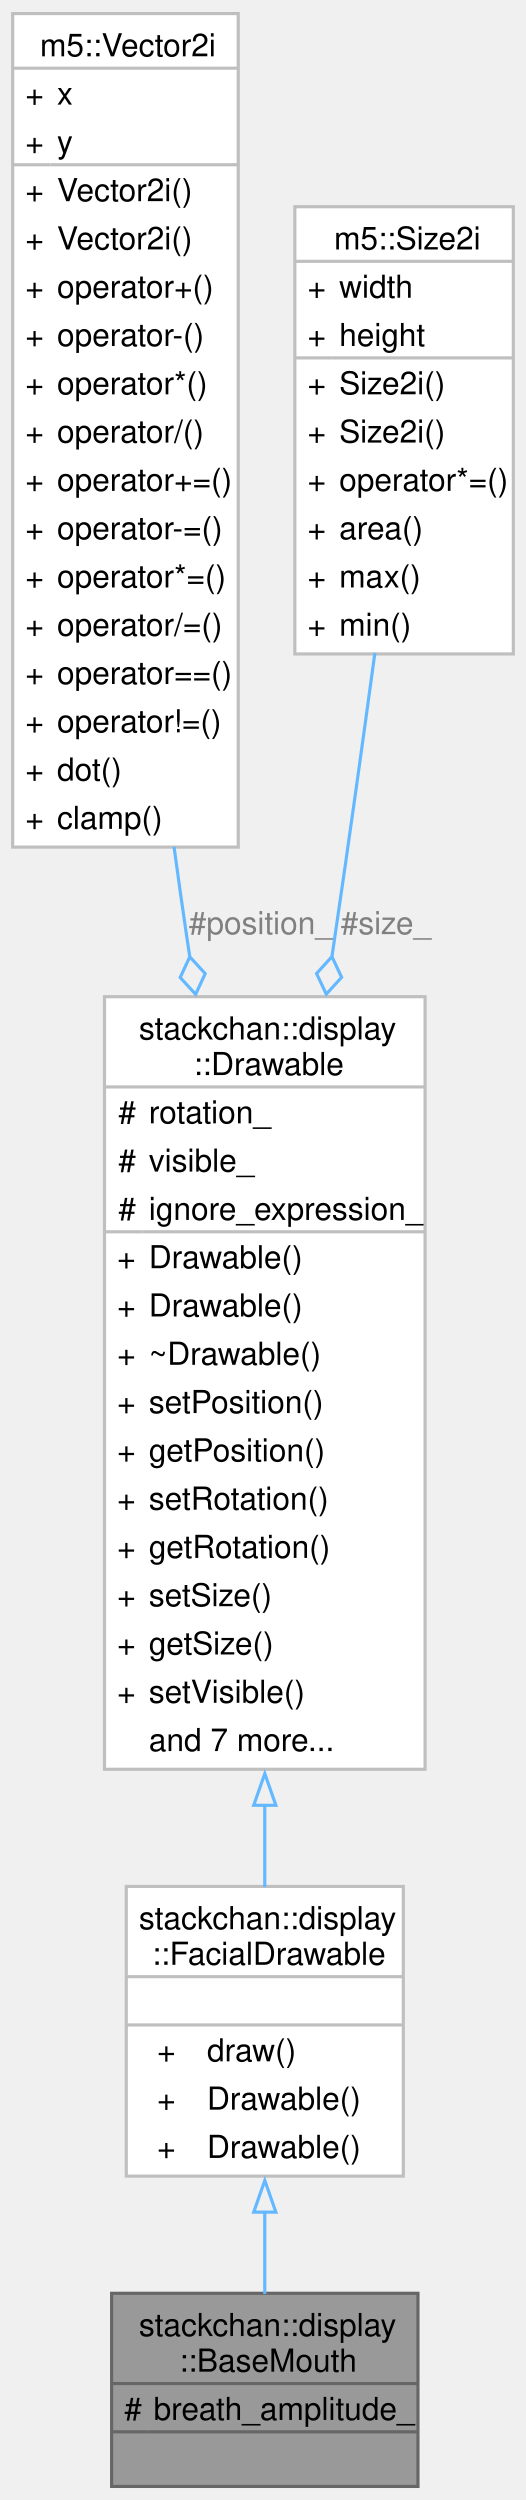
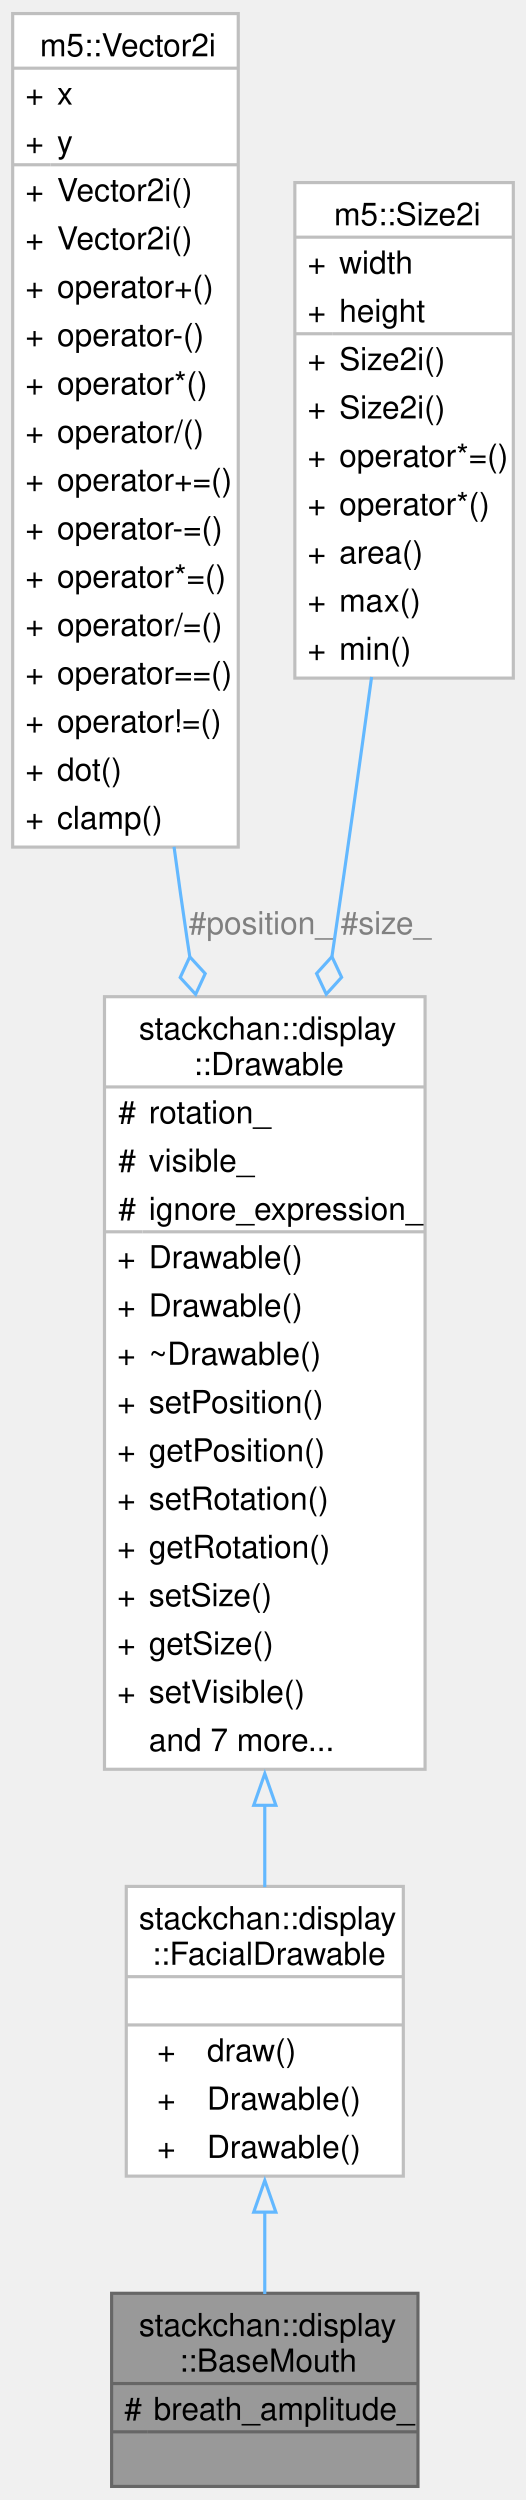
<svg xmlns="http://www.w3.org/2000/svg" xmlns:xlink="http://www.w3.org/1999/xlink" width="166pt" height="789pt" viewBox="0.00 0.00 166.12 789.00">
  <g id="graph0" class="graph" transform="scale(1 1) rotate(0) translate(4 785)">
    <g id="Node000001" class="node">
      <g id="a_Node000001">
        <a xlink:title=" ">
          <polygon fill="#999999" stroke="none" points="128,-61 31.25,-61 31.25,0 128,0 128,-61" />
          <text text-anchor="start" x="39.88" y="-47.5" font-family="Helvetica,sans-Serif" font-size="10.00">stackchan::display</text>
          <text text-anchor="start" x="52.62" y="-36.25" font-family="Helvetica,sans-Serif" font-size="10.00">::BaseMouth</text>
          <text text-anchor="start" x="35.25" y="-21" font-family="Helvetica,sans-Serif" font-size="10.00">#</text>
          <text text-anchor="start" x="44.5" y="-21" font-family="Helvetica,sans-Serif" font-size="10.00">breath_amplitude_</text>
          <text text-anchor="start" x="78.12" y="-5.75" font-family="Helvetica,sans-Serif" font-size="10.00"> </text>
          <polygon fill="#666666" stroke="#666666" points="31.25,-32.5 31.25,-32.5 128,-32.5 128,-32.5 31.25,-32.5" />
          <polygon fill="#666666" stroke="#666666" points="31.25,-17.25 31.25,-17.25 42.5,-17.25 42.5,-17.25 31.25,-17.25" />
          <polygon fill="#666666" stroke="#666666" points="42.5,-17.25 42.5,-17.25 128,-17.25 128,-17.25 42.5,-17.25" />
          <polygon fill="none" stroke="#666666" points="31.25,0 31.25,-61 128,-61 128,0 31.25,0" />
        </a>
      </g>
    </g>
    <g id="Node000002" class="node">
      <g id="a_Node000002">
        <a xlink:href="classstackchan_1_1display_1_1_facial_drawable.html" target="_top" xlink:title=" ">
          <polygon fill="white" stroke="none" points="123.38,-189.5 35.88,-189.5 35.88,-98 123.38,-98 123.38,-189.5" />
          <text text-anchor="start" x="39.88" y="-176" font-family="Helvetica,sans-Serif" font-size="10.00">stackchan::display</text>
          <text text-anchor="start" x="44" y="-164.75" font-family="Helvetica,sans-Serif" font-size="10.00">::FacialDrawable</text>
          <text text-anchor="start" x="78.12" y="-149.5" font-family="Helvetica,sans-Serif" font-size="10.00"> </text>
          <text text-anchor="start" x="45.62" y="-134.25" font-family="Helvetica,sans-Serif" font-size="10.00">+</text>
          <text text-anchor="start" x="61.38" y="-134.25" font-family="Helvetica,sans-Serif" font-size="10.00">draw()</text>
          <text text-anchor="start" x="45.62" y="-119" font-family="Helvetica,sans-Serif" font-size="10.00">+</text>
          <text text-anchor="start" x="61.38" y="-119" font-family="Helvetica,sans-Serif" font-size="10.00">Drawable()</text>
          <text text-anchor="start" x="45.62" y="-103.75" font-family="Helvetica,sans-Serif" font-size="10.00">+</text>
          <text text-anchor="start" x="61.38" y="-103.75" font-family="Helvetica,sans-Serif" font-size="10.00">Drawable()</text>
          <polygon fill="#bfbfbf" stroke="#bfbfbf" points="35.88,-161 35.88,-161 123.38,-161 123.38,-161 35.88,-161" />
          <polygon fill="#bfbfbf" stroke="#bfbfbf" points="35.88,-145.75 35.88,-145.75 123.38,-145.75 123.38,-145.75 35.88,-145.75" />
          <polygon fill="none" stroke="#bfbfbf" points="35.88,-98 35.88,-189.5 123.38,-189.5 123.38,-98 35.88,-98" />
        </a>
      </g>
    </g>
    <g id="edge1_Node000001_Node000002" class="edge">
      <g id="a_edge1_Node000001_Node000002">
        <a xlink:title=" ">
          <path fill="none" stroke="#63b8ff" d="M79.62,-86.81C79.62,-77.81 79.62,-68.82 79.62,-60.78" />
          <polygon fill="none" stroke="#63b8ff" points="76.13,-86.63 79.63,-96.63 83.13,-86.63 76.13,-86.63" />
        </a>
      </g>
    </g>
    <g id="Node000003" class="node">
      <g id="a_Node000003">
        <a xlink:href="classstackchan_1_1display_1_1_drawable.html" target="_top" xlink:title=" ">
          <polygon fill="white" stroke="none" points="130.25,-470.5 29,-470.5 29,-226.5 130.25,-226.5 130.25,-470.5" />
          <text text-anchor="start" x="39.88" y="-457" font-family="Helvetica,sans-Serif" font-size="10.00">stackchan::display</text>
          <text text-anchor="start" x="57.12" y="-445.75" font-family="Helvetica,sans-Serif" font-size="10.00">::Drawable</text>
          <text text-anchor="start" x="33.38" y="-430.5" font-family="Helvetica,sans-Serif" font-size="10.00">#</text>
          <text text-anchor="start" x="43" y="-430.5" font-family="Helvetica,sans-Serif" font-size="10.00">rotation_</text>
          <text text-anchor="start" x="33.38" y="-415.25" font-family="Helvetica,sans-Serif" font-size="10.00">#</text>
          <text text-anchor="start" x="43" y="-415.25" font-family="Helvetica,sans-Serif" font-size="10.00">visible_</text>
          <text text-anchor="start" x="33.38" y="-400" font-family="Helvetica,sans-Serif" font-size="10.00">#</text>
          <text text-anchor="start" x="43" y="-400" font-family="Helvetica,sans-Serif" font-size="10.00">ignore_expression_</text>
          <text text-anchor="start" x="33" y="-384.75" font-family="Helvetica,sans-Serif" font-size="10.00">+</text>
          <text text-anchor="start" x="43" y="-384.75" font-family="Helvetica,sans-Serif" font-size="10.00">Drawable()</text>
          <text text-anchor="start" x="33" y="-369.5" font-family="Helvetica,sans-Serif" font-size="10.00">+</text>
          <text text-anchor="start" x="43" y="-369.5" font-family="Helvetica,sans-Serif" font-size="10.00">Drawable()</text>
          <text text-anchor="start" x="33" y="-354.25" font-family="Helvetica,sans-Serif" font-size="10.00">+</text>
          <text text-anchor="start" x="43" y="-354.25" font-family="Helvetica,sans-Serif" font-size="10.00">~Drawable()</text>
          <text text-anchor="start" x="33" y="-339" font-family="Helvetica,sans-Serif" font-size="10.00">+</text>
          <text text-anchor="start" x="43" y="-339" font-family="Helvetica,sans-Serif" font-size="10.00">setPosition()</text>
          <text text-anchor="start" x="33" y="-323.75" font-family="Helvetica,sans-Serif" font-size="10.00">+</text>
          <text text-anchor="start" x="43" y="-323.75" font-family="Helvetica,sans-Serif" font-size="10.00">getPosition()</text>
          <text text-anchor="start" x="33" y="-308.5" font-family="Helvetica,sans-Serif" font-size="10.00">+</text>
          <text text-anchor="start" x="43" y="-308.5" font-family="Helvetica,sans-Serif" font-size="10.00">setRotation()</text>
          <text text-anchor="start" x="33" y="-293.25" font-family="Helvetica,sans-Serif" font-size="10.00">+</text>
          <text text-anchor="start" x="43" y="-293.25" font-family="Helvetica,sans-Serif" font-size="10.00">getRotation()</text>
          <text text-anchor="start" x="33" y="-278" font-family="Helvetica,sans-Serif" font-size="10.00">+</text>
          <text text-anchor="start" x="43" y="-278" font-family="Helvetica,sans-Serif" font-size="10.00">setSize()</text>
          <text text-anchor="start" x="33" y="-262.75" font-family="Helvetica,sans-Serif" font-size="10.00">+</text>
          <text text-anchor="start" x="43" y="-262.75" font-family="Helvetica,sans-Serif" font-size="10.00">getSize()</text>
          <text text-anchor="start" x="33" y="-247.5" font-family="Helvetica,sans-Serif" font-size="10.00">+</text>
          <text text-anchor="start" x="43" y="-247.5" font-family="Helvetica,sans-Serif" font-size="10.00">setVisible()</text>
          <text text-anchor="start" x="43" y="-232.25" font-family="Helvetica,sans-Serif" font-size="10.00">and 7 more...</text>
          <polygon fill="#bfbfbf" stroke="#bfbfbf" points="29,-442 29,-442 130.25,-442 130.25,-442 29,-442" />
          <polygon fill="#bfbfbf" stroke="#bfbfbf" points="29,-396.25 29,-396.25 41,-396.25 41,-396.25 29,-396.25" />
          <polygon fill="#bfbfbf" stroke="#bfbfbf" points="41,-396.25 41,-396.25 130.25,-396.25 130.25,-396.25 41,-396.25" />
          <polygon fill="none" stroke="#bfbfbf" points="29,-226.5 29,-470.5 130.25,-470.5 130.25,-226.5 29,-226.5" />
        </a>
      </g>
    </g>
    <g id="edge2_Node000002_Node000003" class="edge">
      <g id="a_edge2_Node000002_Node000003">
        <a xlink:title=" ">
          <path fill="none" stroke="#63b8ff" d="M79.62,-215.3C79.62,-206.14 79.62,-197.35 79.62,-189.27" />
          <polygon fill="none" stroke="#63b8ff" points="76.13,-215.12 79.63,-225.12 83.13,-215.12 76.13,-215.12" />
        </a>
      </g>
    </g>
    <g id="Node000004" class="node">
      <g id="a_Node000004">
        <a xlink:href="classm5_1_1_vector2i.html" target="_top" xlink:title=" ">
          <polygon fill="white" stroke="none" points="71.25,-781 0,-781 0,-517.75 71.25,-517.75 71.25,-781" />
          <text text-anchor="start" x="8.62" y="-767.5" font-family="Helvetica,sans-Serif" font-size="10.00">m5::Vector2i</text>
          <text text-anchor="start" x="4" y="-752.25" font-family="Helvetica,sans-Serif" font-size="10.00">+</text>
          <text text-anchor="start" x="14" y="-752.25" font-family="Helvetica,sans-Serif" font-size="10.00">x</text>
          <text text-anchor="start" x="4" y="-737" font-family="Helvetica,sans-Serif" font-size="10.00">+</text>
          <text text-anchor="start" x="14" y="-737" font-family="Helvetica,sans-Serif" font-size="10.00">y</text>
          <text text-anchor="start" x="4" y="-721.75" font-family="Helvetica,sans-Serif" font-size="10.00">+</text>
          <text text-anchor="start" x="14" y="-721.75" font-family="Helvetica,sans-Serif" font-size="10.00">Vector2i()</text>
          <text text-anchor="start" x="4" y="-706.5" font-family="Helvetica,sans-Serif" font-size="10.00">+</text>
          <text text-anchor="start" x="14" y="-706.5" font-family="Helvetica,sans-Serif" font-size="10.00">Vector2i()</text>
          <text text-anchor="start" x="4" y="-691.25" font-family="Helvetica,sans-Serif" font-size="10.00">+</text>
          <text text-anchor="start" x="14" y="-691.25" font-family="Helvetica,sans-Serif" font-size="10.00">operator+()</text>
          <text text-anchor="start" x="4" y="-676" font-family="Helvetica,sans-Serif" font-size="10.00">+</text>
          <text text-anchor="start" x="14" y="-676" font-family="Helvetica,sans-Serif" font-size="10.00">operator-()</text>
          <text text-anchor="start" x="4" y="-660.75" font-family="Helvetica,sans-Serif" font-size="10.00">+</text>
          <text text-anchor="start" x="14" y="-660.75" font-family="Helvetica,sans-Serif" font-size="10.00">operator*()</text>
          <text text-anchor="start" x="4" y="-645.5" font-family="Helvetica,sans-Serif" font-size="10.00">+</text>
          <text text-anchor="start" x="14" y="-645.5" font-family="Helvetica,sans-Serif" font-size="10.00">operator/()</text>
          <text text-anchor="start" x="4" y="-630.25" font-family="Helvetica,sans-Serif" font-size="10.00">+</text>
          <text text-anchor="start" x="14" y="-630.25" font-family="Helvetica,sans-Serif" font-size="10.00">operator+=()</text>
          <text text-anchor="start" x="4" y="-615" font-family="Helvetica,sans-Serif" font-size="10.00">+</text>
          <text text-anchor="start" x="14" y="-615" font-family="Helvetica,sans-Serif" font-size="10.00">operator-=()</text>
          <text text-anchor="start" x="4" y="-599.75" font-family="Helvetica,sans-Serif" font-size="10.00">+</text>
          <text text-anchor="start" x="14" y="-599.75" font-family="Helvetica,sans-Serif" font-size="10.00">operator*=()</text>
          <text text-anchor="start" x="4" y="-584.5" font-family="Helvetica,sans-Serif" font-size="10.00">+</text>
          <text text-anchor="start" x="14" y="-584.5" font-family="Helvetica,sans-Serif" font-size="10.00">operator/=()</text>
          <text text-anchor="start" x="4" y="-569.25" font-family="Helvetica,sans-Serif" font-size="10.00">+</text>
          <text text-anchor="start" x="14" y="-569.25" font-family="Helvetica,sans-Serif" font-size="10.00">operator==()</text>
          <text text-anchor="start" x="4" y="-554" font-family="Helvetica,sans-Serif" font-size="10.00">+</text>
          <text text-anchor="start" x="14" y="-554" font-family="Helvetica,sans-Serif" font-size="10.00">operator!=()</text>
          <text text-anchor="start" x="4" y="-538.75" font-family="Helvetica,sans-Serif" font-size="10.00">+</text>
          <text text-anchor="start" x="14" y="-538.75" font-family="Helvetica,sans-Serif" font-size="10.00">dot()</text>
          <text text-anchor="start" x="4" y="-523.5" font-family="Helvetica,sans-Serif" font-size="10.00">+</text>
          <text text-anchor="start" x="14" y="-523.5" font-family="Helvetica,sans-Serif" font-size="10.00">clamp()</text>
          <polygon fill="#bfbfbf" stroke="#bfbfbf" points="0,-763.75 0,-763.75 71.25,-763.75 71.25,-763.75 0,-763.75" />
          <polygon fill="#bfbfbf" stroke="#bfbfbf" points="0,-733.25 0,-733.25 12,-733.25 12,-733.25 0,-733.25" />
          <polygon fill="#bfbfbf" stroke="#bfbfbf" points="12,-733.25 12,-733.25 71.25,-733.25 71.25,-733.25 12,-733.25" />
          <polygon fill="none" stroke="#bfbfbf" points="0,-517.75 0,-781 71.25,-781 71.25,-517.75 0,-517.75" />
        </a>
      </g>
    </g>
    <g id="edge3_Node000003_Node000004" class="edge">
      <g id="a_edge3_Node000003_Node000004">
        <a xlink:title=" ">
          <path fill="none" stroke="#63b8ff" d="M50.96,-517.86C52.31,-507.91 53.7,-498.04 55.12,-488.5 55.39,-486.74 55.66,-484.96 55.93,-483.18" />
          <polygon fill="none" stroke="#63b8ff" points="55.94,-483.1 52.91,-476.56 57.79,-471.25 60.81,-477.79 55.94,-483.1" />
        </a>
      </g>
      <text text-anchor="middle" x="78.38" y="-490.25" font-family="Helvetica,sans-Serif" font-size="10.00" fill="grey"> #position_</text>
    </g>
    <g id="Node000005" class="node">
      <g id="a_Node000005">
        <a xlink:href="classm5_1_1_size2i.html" target="_top" xlink:title=" ">
-           <polygon fill="white" stroke="none" points="158.12,-720 89.12,-720 89.12,-578.75 158.12,-578.75 158.12,-720" />
-           <text text-anchor="start" x="101.5" y="-706.5" font-family="Helvetica,sans-Serif" font-size="10.00">m5::Size2i</text>
-           <text text-anchor="start" x="93.12" y="-691.25" font-family="Helvetica,sans-Serif" font-size="10.00">+</text>
-           <text text-anchor="start" x="103.12" y="-691.25" font-family="Helvetica,sans-Serif" font-size="10.00">width</text>
-           <text text-anchor="start" x="93.12" y="-676" font-family="Helvetica,sans-Serif" font-size="10.00">+</text>
-           <text text-anchor="start" x="103.12" y="-676" font-family="Helvetica,sans-Serif" font-size="10.00">height</text>
-           <text text-anchor="start" x="93.12" y="-660.75" font-family="Helvetica,sans-Serif" font-size="10.00">+</text>
-           <text text-anchor="start" x="103.12" y="-660.75" font-family="Helvetica,sans-Serif" font-size="10.00">Size2i()</text>
-           <text text-anchor="start" x="93.12" y="-645.5" font-family="Helvetica,sans-Serif" font-size="10.00">+</text>
-           <text text-anchor="start" x="103.12" y="-645.5" font-family="Helvetica,sans-Serif" font-size="10.00">Size2i()</text>
-           <text text-anchor="start" x="93.12" y="-630.25" font-family="Helvetica,sans-Serif" font-size="10.00">+</text>
-           <text text-anchor="start" x="103.12" y="-630.25" font-family="Helvetica,sans-Serif" font-size="10.00">operator*=()</text>
-           <text text-anchor="start" x="93.12" y="-615" font-family="Helvetica,sans-Serif" font-size="10.00">+</text>
-           <text text-anchor="start" x="103.12" y="-615" font-family="Helvetica,sans-Serif" font-size="10.00">area()</text>
-           <text text-anchor="start" x="93.12" y="-599.75" font-family="Helvetica,sans-Serif" font-size="10.00">+</text>
-           <text text-anchor="start" x="103.12" y="-599.75" font-family="Helvetica,sans-Serif" font-size="10.00">max()</text>
-           <text text-anchor="start" x="93.12" y="-584.5" font-family="Helvetica,sans-Serif" font-size="10.00">+</text>
-           <text text-anchor="start" x="103.12" y="-584.5" font-family="Helvetica,sans-Serif" font-size="10.00">min()</text>
-           <polygon fill="#bfbfbf" stroke="#bfbfbf" points="89.12,-702.75 89.12,-702.75 158.12,-702.75 158.12,-702.75 89.12,-702.75" />
-           <polygon fill="#bfbfbf" stroke="#bfbfbf" points="89.12,-672.25 89.12,-672.25 101.12,-672.25 101.12,-672.25 89.12,-672.25" />
-           <polygon fill="#bfbfbf" stroke="#bfbfbf" points="101.12,-672.25 101.12,-672.25 158.12,-672.25 158.12,-672.25 101.12,-672.25" />
-           <polygon fill="none" stroke="#bfbfbf" points="89.12,-578.75 89.12,-720 158.12,-720 158.12,-578.75 89.12,-578.75" />
+           <polygon fill="white" stroke="none" points="158.12,-727.62 89.12,-727.62 89.12,-571.12 158.12,-571.12 158.12,-727.62" />
+           <text text-anchor="start" x="101.5" y="-714.12" font-family="Helvetica,sans-Serif" font-size="10.00">m5::Size2i</text>
+           <text text-anchor="start" x="93.12" y="-698.88" font-family="Helvetica,sans-Serif" font-size="10.00">+</text>
+           <text text-anchor="start" x="103.12" y="-698.88" font-family="Helvetica,sans-Serif" font-size="10.00">width</text>
+           <text text-anchor="start" x="93.12" y="-683.62" font-family="Helvetica,sans-Serif" font-size="10.00">+</text>
+           <text text-anchor="start" x="103.12" y="-683.62" font-family="Helvetica,sans-Serif" font-size="10.00">height</text>
+           <text text-anchor="start" x="93.12" y="-668.38" font-family="Helvetica,sans-Serif" font-size="10.00">+</text>
+           <text text-anchor="start" x="103.12" y="-668.38" font-family="Helvetica,sans-Serif" font-size="10.00">Size2i()</text>
+           <text text-anchor="start" x="93.12" y="-653.12" font-family="Helvetica,sans-Serif" font-size="10.00">+</text>
+           <text text-anchor="start" x="103.12" y="-653.12" font-family="Helvetica,sans-Serif" font-size="10.00">Size2i()</text>
+           <text text-anchor="start" x="93.12" y="-637.88" font-family="Helvetica,sans-Serif" font-size="10.00">+</text>
+           <text text-anchor="start" x="103.12" y="-637.88" font-family="Helvetica,sans-Serif" font-size="10.00">operator*=()</text>
+           <text text-anchor="start" x="93.12" y="-622.62" font-family="Helvetica,sans-Serif" font-size="10.00">+</text>
+           <text text-anchor="start" x="103.12" y="-622.62" font-family="Helvetica,sans-Serif" font-size="10.00">operator*()</text>
+           <text text-anchor="start" x="93.12" y="-607.38" font-family="Helvetica,sans-Serif" font-size="10.00">+</text>
+           <text text-anchor="start" x="103.12" y="-607.38" font-family="Helvetica,sans-Serif" font-size="10.00">area()</text>
+           <text text-anchor="start" x="93.12" y="-592.12" font-family="Helvetica,sans-Serif" font-size="10.00">+</text>
+           <text text-anchor="start" x="103.12" y="-592.12" font-family="Helvetica,sans-Serif" font-size="10.00">max()</text>
+           <text text-anchor="start" x="93.12" y="-576.88" font-family="Helvetica,sans-Serif" font-size="10.00">+</text>
+           <text text-anchor="start" x="103.12" y="-576.88" font-family="Helvetica,sans-Serif" font-size="10.00">min()</text>
+           <polygon fill="#bfbfbf" stroke="#bfbfbf" points="89.12,-710.38 89.12,-710.38 158.12,-710.38 158.12,-710.38 89.12,-710.38" />
+           <polygon fill="#bfbfbf" stroke="#bfbfbf" points="89.12,-679.88 89.12,-679.88 101.12,-679.88 101.12,-679.88 89.12,-679.88" />
+           <polygon fill="#bfbfbf" stroke="#bfbfbf" points="101.12,-679.88 101.12,-679.88 158.12,-679.88 158.12,-679.88 101.12,-679.88" />
+           <polygon fill="none" stroke="#bfbfbf" points="89.12,-571.12 89.12,-727.62 158.12,-727.62 158.12,-571.12 89.12,-571.12" />
        </a>
      </g>
    </g>
    <g id="edge4_Node000003_Node000005" class="edge">
      <g id="a_edge4_Node000003_Node000005">
        <a xlink:title=" ">
-           <path fill="none" stroke="#63b8ff" d="M114.4,-579.08C110.57,-550.95 106.01,-518.16 101.62,-488.5 101.36,-486.74 101.1,-484.97 100.84,-483.19" />
+           <path fill="none" stroke="#63b8ff" d="M113.36,-571.48C109.77,-545.15 105.62,-515.52 101.62,-488.5 101.36,-486.74 101.1,-484.97 100.84,-483.19" />
          <polygon fill="none" stroke="#63b8ff" points="100.83,-483.16 95.98,-477.82 99.04,-471.29 103.89,-476.63 100.83,-483.16" />
        </a>
      </g>
      <text text-anchor="middle" x="117.89" y="-490.25" font-family="Helvetica,sans-Serif" font-size="10.00" fill="grey"> #size_</text>
    </g>
  </g>
</svg>
